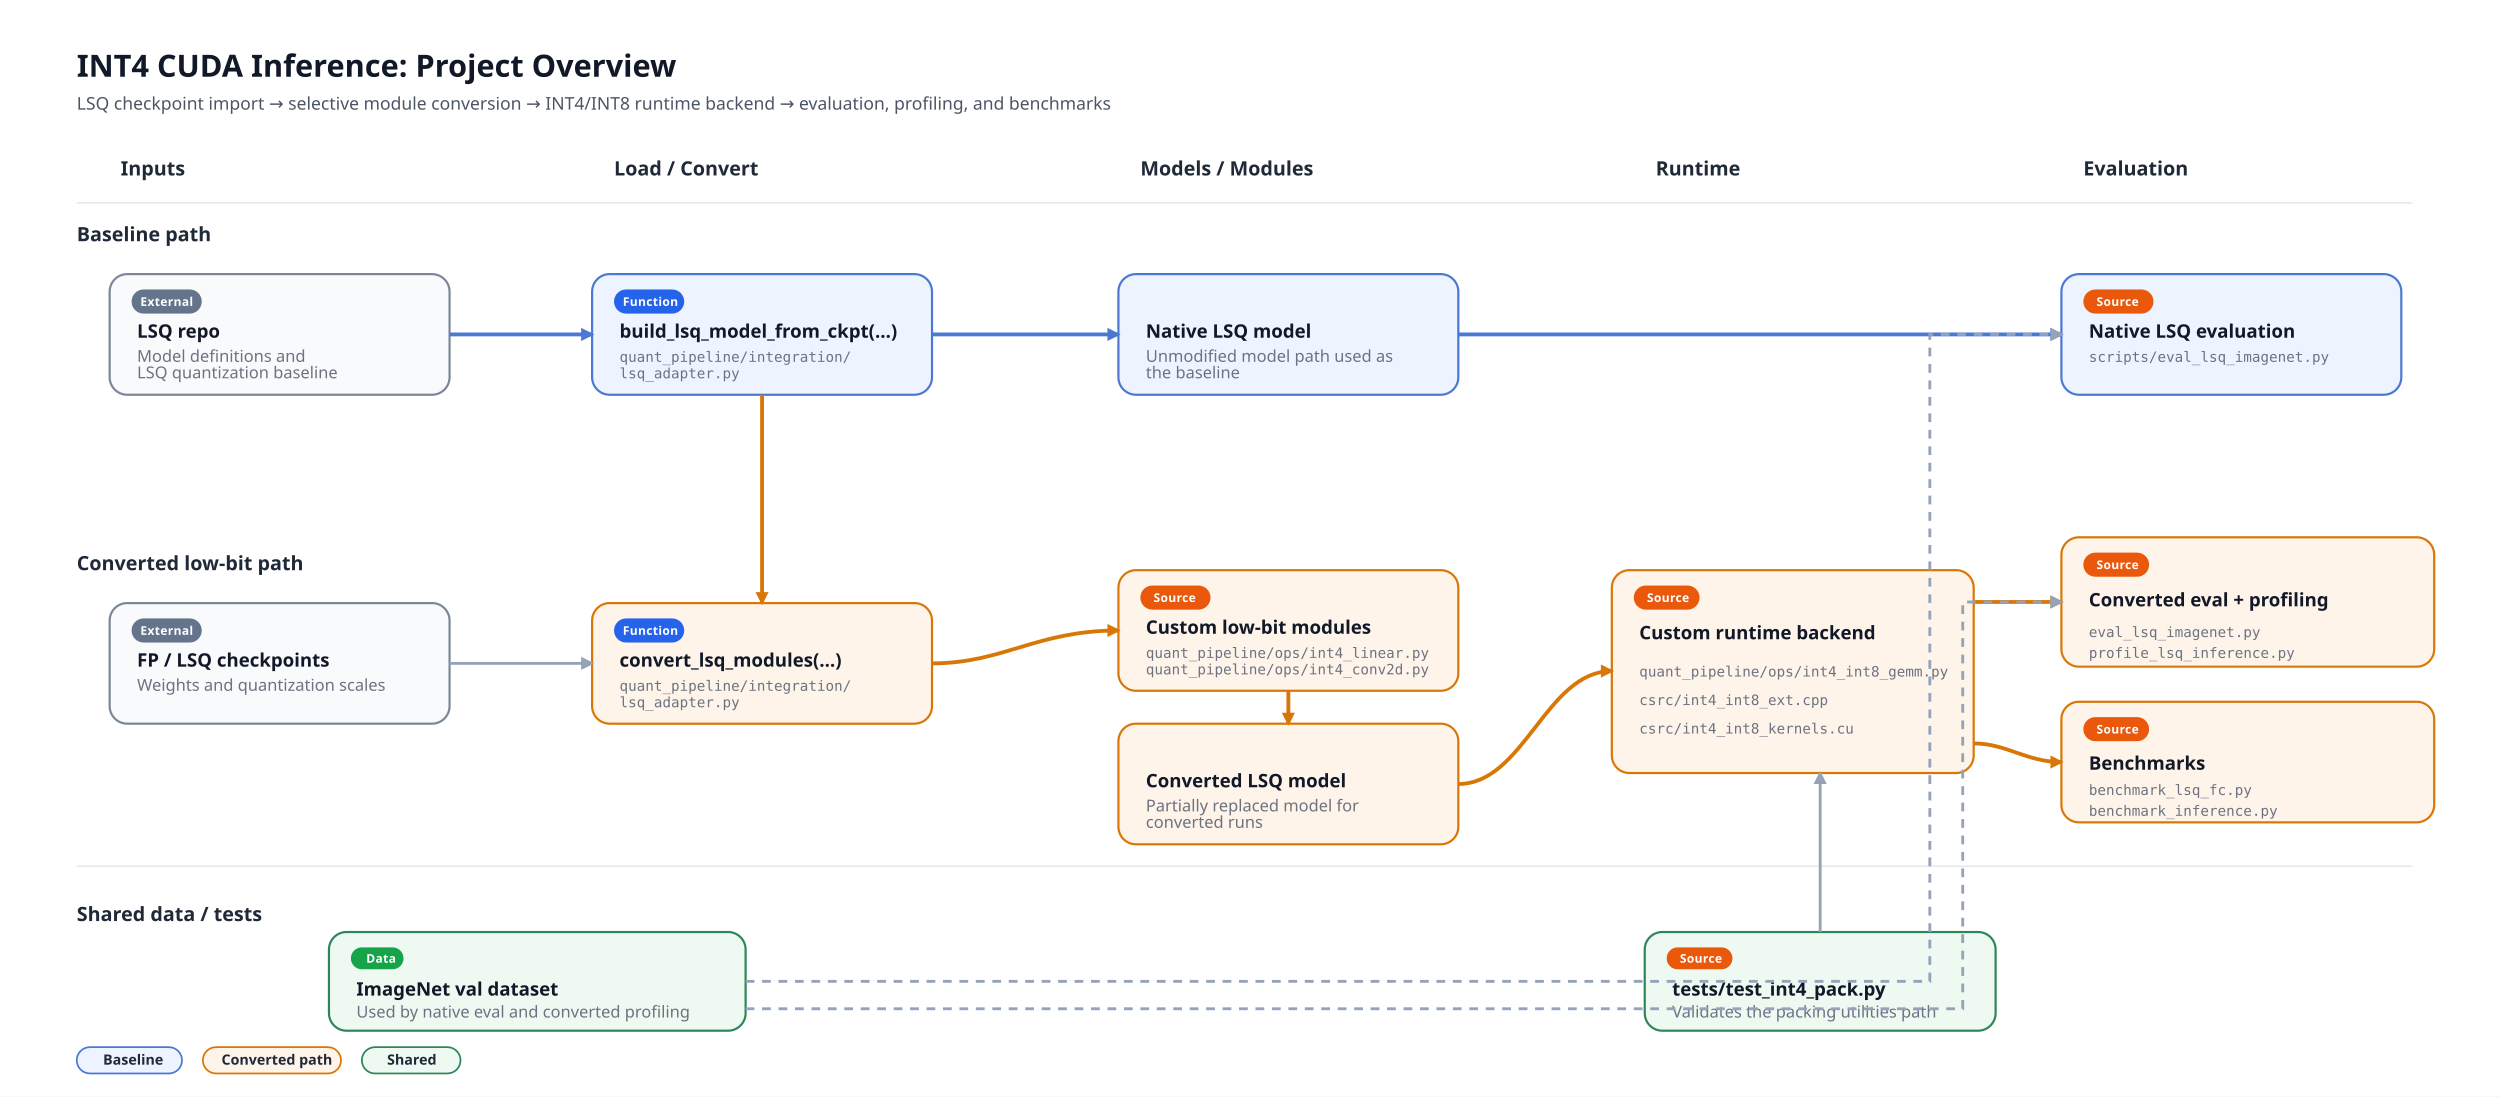
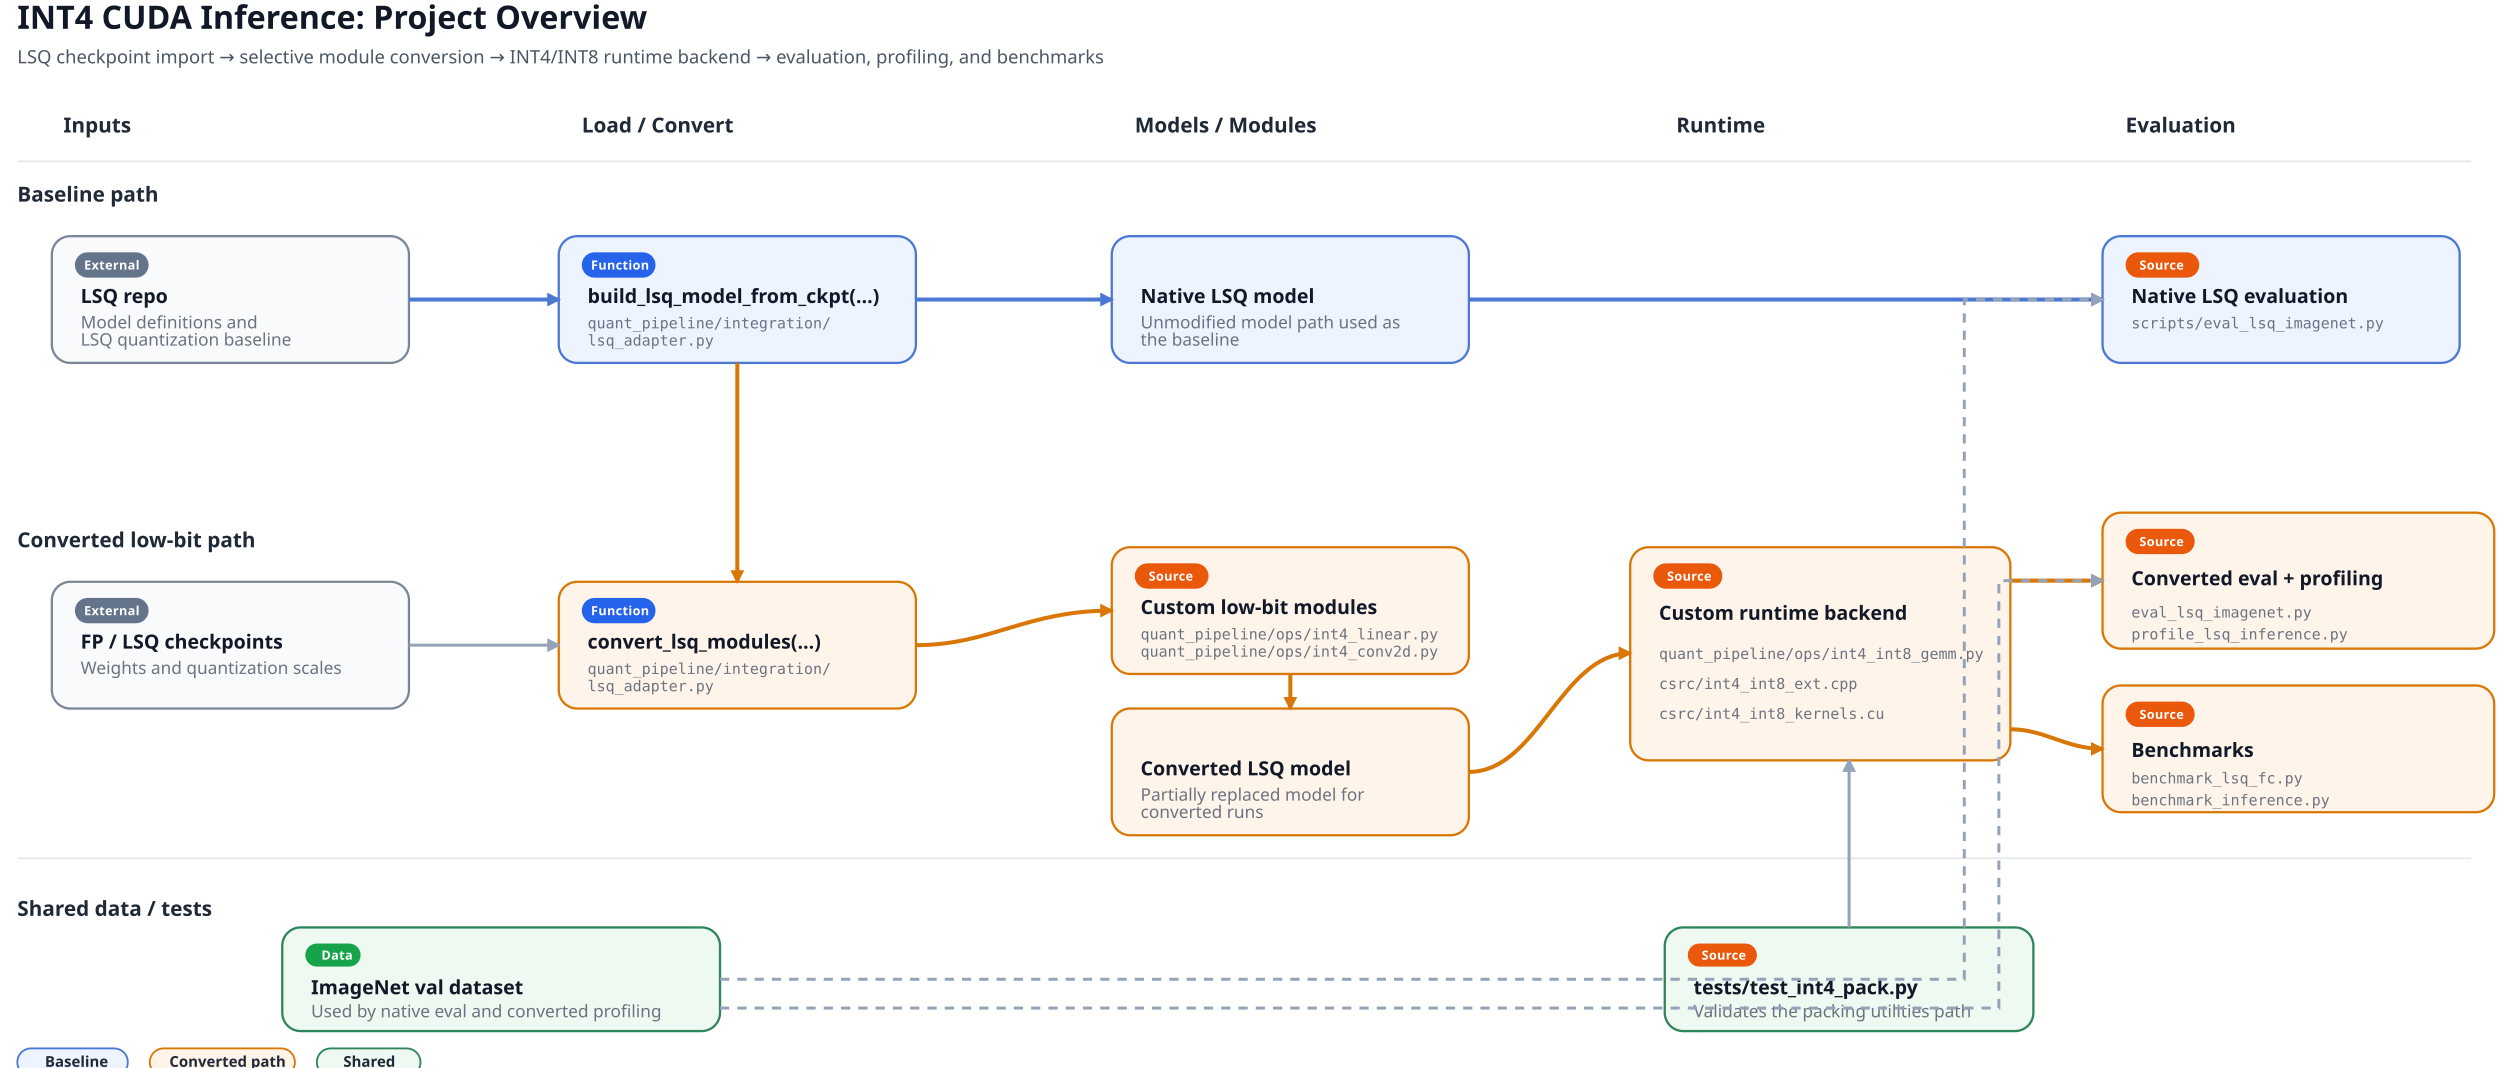
- <svg xmlns="http://www.w3.org/2000/svg" width="2280" height="1000" viewBox="0 0 2280 1000" role="img" aria-labelledby="title desc">
+ <svg xmlns="http://www.w3.org/2000/svg" width="2170" height="927" viewBox="55 45 2170 927" role="img" aria-labelledby="title desc">
  <defs>
    <style>
      .bg { fill: #ffffff; }

      .title { font: 700 28px sans-serif; fill: #111827; }
      .subtitle { font: 400 16px sans-serif; fill: #4b5563; }

      .section { font: 700 18px sans-serif; fill: #1f2937; }
      .label { font: 700 17px sans-serif; fill: #111827; }
      .small { font: 400 15px sans-serif; fill: #6b7280; }
      .mono { font: 400 13px monospace; fill: #6b7280; }
      .legend { font: 600 13px sans-serif; fill: #1f2937; }

      .box {
        fill: #ffffff;
        stroke: #4b5563;
        stroke-width: 2;
        rx: 16;
      }
      .boxBlue { fill: #eef4ff; stroke: #4a78d3; }
      .boxOrange { fill: #fff4ea; stroke: #d97706; }
      .boxGreen { fill: #eef9f1; stroke: #2f855a; }
      .boxGray { fill: #f8fafc; stroke: #7b8798; }

      .tagText { font: 700 11px sans-serif; fill: #ffffff; letter-spacing: 0.3px; }
      .tagFn { fill: #2563eb; }
      .tagSrc { fill: #ea580c; }
      .tagExt { fill: #64748b; }
      .tagData { fill: #16a34a; }

      .arrowBlue { stroke: #4a78d3; stroke-width: 3.5; fill: none; }
      .arrowOrange { stroke: #d97706; stroke-width: 3.5; fill: none; }
      .arrowGray { stroke: #94a3b8; stroke-width: 2.6; fill: none; }
      .arrowDashed { stroke: #94a3b8; stroke-width: 2.6; stroke-dasharray: 8 7; fill: none; }

      .guide { stroke: #e5e7eb; stroke-width: 1.5; fill: none; }
    </style>
    <marker id="arrow-blue" markerUnits="userSpaceOnUse" markerWidth="12" markerHeight="12" viewBox="0 0 12 12" refX="10" refY="6" orient="auto">
      <path d="M0,0 L12,6 L0,12 z" fill="#4a78d3" />
    </marker>
    <marker id="arrow-orange" markerUnits="userSpaceOnUse" markerWidth="12" markerHeight="12" viewBox="0 0 12 12" refX="10" refY="6" orient="auto">
      <path d="M0,0 L12,6 L0,12 z" fill="#d97706" />
    </marker>
    <marker id="arrow-gray" markerUnits="userSpaceOnUse" markerWidth="12" markerHeight="12" viewBox="0 0 12 12" refX="10" refY="6" orient="auto">
      <path d="M0,0 L12,6 L0,12 z" fill="#94a3b8" />
    </marker>
  </defs>
  <rect x="0" y="0" width="2280" height="1000" class="bg" />
  <text x="70" y="70" class="title">INT4 CUDA Inference: Project Overview</text>
  <text x="70" y="100" class="subtitle">LSQ checkpoint import → selective module conversion → INT4/INT8 runtime backend → evaluation, profiling, and benchmarks</text>
  <text x="110" y="160" class="section">Inputs</text>
  <text x="560" y="160" class="section">Load / Convert</text>
  <text x="1040" y="160" class="section">Models / Modules</text>
  <text x="1510" y="160" class="section">Runtime</text>
  <text x="1900" y="160" class="section">Evaluation</text>
  <line x1="70" y1="185" x2="2200" y2="185" class="guide" />
  <line x1="70" y1="790" x2="2200" y2="790" class="guide" />
  <text x="70" y="220" class="section">Baseline path</text>
  <text x="70" y="520" class="section">Converted low-bit path</text>
  <text x="70" y="840" class="section">Shared data / tests</text>
  <rect x="100" y="250" width="310" height="110" class="box boxGray" />
  <rect x="120" y="264" width="64" height="22" rx="11" class="tagExt" />
  <text x="128" y="279" class="tagText">External</text>
  <text x="125" y="308" class="label">LSQ repo</text>
  <text x="125" y="330" class="small">Model definitions and</text>
  <text x="125" y="345" class="small">LSQ quantization baseline</text>
  <rect x="540" y="250" width="310" height="110" class="box boxBlue" />
  <rect x="560" y="264" width="64" height="22" rx="11" class="tagFn" />
  <text x="568" y="279" class="tagText">Function</text>
  <text x="565" y="308" class="label">build_lsq_model_from_ckpt(...)</text>
  <text x="565" y="330" class="mono">quant_pipeline/integration/</text>
  <text x="565" y="345" class="mono">lsq_adapter.py</text>
  <rect x="1020" y="250" width="310" height="110" class="box boxBlue" />
  <text x="1045" y="308" class="label">Native LSQ model</text>
  <text x="1045" y="330" class="small">Unmodified model path used as</text>
  <text x="1045" y="345" class="small">the baseline</text>
  <rect x="1880" y="250" width="310" height="110" class="box boxBlue" />
  <rect x="1900" y="264" width="64" height="22" rx="11" class="tagSrc" />
  <text x="1912" y="279" class="tagText">Source</text>
  <text x="1905" y="308" class="label">Native LSQ evaluation</text>
  <text x="1905" y="330" class="mono">scripts/eval_lsq_imagenet.py</text>
  <rect x="100" y="550" width="310" height="110" class="box boxGray" />
  <rect x="120" y="564" width="64" height="22" rx="11" class="tagExt" />
  <text x="128" y="579" class="tagText">External</text>
  <text x="125" y="608" class="label">FP / LSQ checkpoints</text>
  <text x="125" y="630" class="small">Weights and quantization scales</text>
  <rect x="540" y="550" width="310" height="110" class="box boxOrange" />
  <rect x="560" y="564" width="64" height="22" rx="11" class="tagFn" />
  <text x="568" y="579" class="tagText">Function</text>
  <text x="565" y="608" class="label">convert_lsq_modules(...)</text>
  <text x="565" y="630" class="mono">quant_pipeline/integration/</text>
  <text x="565" y="645" class="mono">lsq_adapter.py</text>
  <rect x="1020" y="520" width="310" height="110" class="box boxOrange" />
  <rect x="1040" y="534" width="64" height="22" rx="11" class="tagSrc" />
  <text x="1052" y="549" class="tagText">Source</text>
  <text x="1045" y="578" class="label">Custom low-bit modules</text>
  <text x="1045" y="600" class="mono">quant_pipeline/ops/int4_linear.py</text>
  <text x="1045" y="615" class="mono">quant_pipeline/ops/int4_conv2d.py</text>
  <rect x="1020" y="660" width="310" height="110" class="box boxOrange" />
  <text x="1045" y="718" class="label">Converted LSQ model</text>
  <text x="1045" y="740" class="small">Partially replaced model for</text>
  <text x="1045" y="755" class="small">converted runs</text>
  <rect x="1470" y="520" width="330" height="185" class="box boxOrange" />
  <rect x="1490" y="534" width="60" height="22" rx="11" class="tagSrc" />
  <text x="1502" y="549" class="tagText">Source</text>
  <text x="1495" y="583" class="label">Custom runtime backend</text>
  <text x="1495" y="617" class="mono">quant_pipeline/ops/int4_int8_gemm.py</text>
  <text x="1495" y="643" class="mono">csrc/int4_int8_ext.cpp</text>
  <text x="1495" y="669" class="mono">csrc/int4_int8_kernels.cu</text>
  <rect x="1880" y="490" width="340" height="118" class="box boxOrange" />
  <rect x="1900" y="504" width="60" height="22" rx="11" class="tagSrc" />
  <text x="1912" y="519" class="tagText">Source</text>
  <text x="1905" y="553" class="label">Converted eval + profiling</text>
  <text x="1905" y="581" class="mono">eval_lsq_imagenet.py</text>
  <text x="1905" y="600" class="mono">profile_lsq_inference.py</text>
  <rect x="1880" y="640" width="340" height="110" class="box boxOrange" />
  <rect x="1900" y="654" width="60" height="22" rx="11" class="tagSrc" />
  <text x="1912" y="669" class="tagText">Source</text>
  <text x="1905" y="702" class="label">Benchmarks</text>
  <text x="1905" y="725" class="mono">benchmark_lsq_fc.py</text>
  <text x="1905" y="744" class="mono">benchmark_inference.py</text>
  <rect x="300" y="850" width="380" height="90" class="box boxGreen" />
  <rect x="320" y="864" width="48" height="20" rx="10" class="tagData" />
  <text x="334" y="878" class="tagText">Data</text>
  <text x="325" y="908" class="label">ImageNet val dataset</text>
  <text x="325" y="928" class="small">Used by native eval and converted profiling</text>
  <rect x="1500" y="850" width="320" height="90" class="box boxGreen" />
  <rect x="1520" y="864" width="60" height="20" rx="10" class="tagSrc" />
  <text x="1532" y="878" class="tagText">Source</text>
  <text x="1525" y="908" class="label">tests/test_int4_pack.py</text>
  <text x="1525" y="928" class="small">Validates the packing utilities path</text>
  <path d="M410 305 H540" class="arrowBlue" marker-end="url(#arrow-blue)" />
  <path d="M850 305 H1020" class="arrowBlue" marker-end="url(#arrow-blue)" />
  <path d="M1330 305 H1880" class="arrowBlue" marker-end="url(#arrow-blue)" />
  <path d="M410 605 H540" class="arrowGray" marker-end="url(#arrow-gray)" />
  <path d="M695 360 V550" class="arrowOrange" marker-end="url(#arrow-orange)" />
  <path d="M850 605 C915 605, 945 575, 1020 575" class="arrowOrange" marker-end="url(#arrow-orange)" />
  <path d="M1175 630 V660" class="arrowOrange" marker-end="url(#arrow-orange)" />
  <path d="M1330 715 C1390 715, 1410 612, 1470 612" class="arrowOrange" marker-end="url(#arrow-orange)" />
  <path d="M1800 549 C1830 549, 1848 549, 1880 549" class="arrowOrange" marker-end="url(#arrow-orange)" />
  <path d="M1800 678 C1830 678, 1848 695, 1880 695" class="arrowOrange" marker-end="url(#arrow-orange)" />
  <path d="M680 895 H1760 V305 H1880" class="arrowDashed" marker-end="url(#arrow-gray)" />
  <path d="M680 920 H1790 V549 H1880" class="arrowDashed" marker-end="url(#arrow-gray)" />
  <path d="M1660 850 V705" class="arrowGray" marker-end="url(#arrow-gray)" />
  <rect x="70" y="955" width="96" height="24" rx="12" fill="#eef4ff" stroke="#4a78d3" stroke-width="1.6" />
  <text x="94" y="971" class="legend">Baseline</text>
  <rect x="185" y="955" width="126" height="24" rx="12" fill="#fff4ea" stroke="#d97706" stroke-width="1.6" />
  <text x="202" y="971" class="legend">Converted path</text>
  <rect x="330" y="955" width="90" height="24" rx="12" fill="#eef9f1" stroke="#2f855a" stroke-width="1.6" />
  <text x="353" y="971" class="legend">Shared</text>
</svg>
